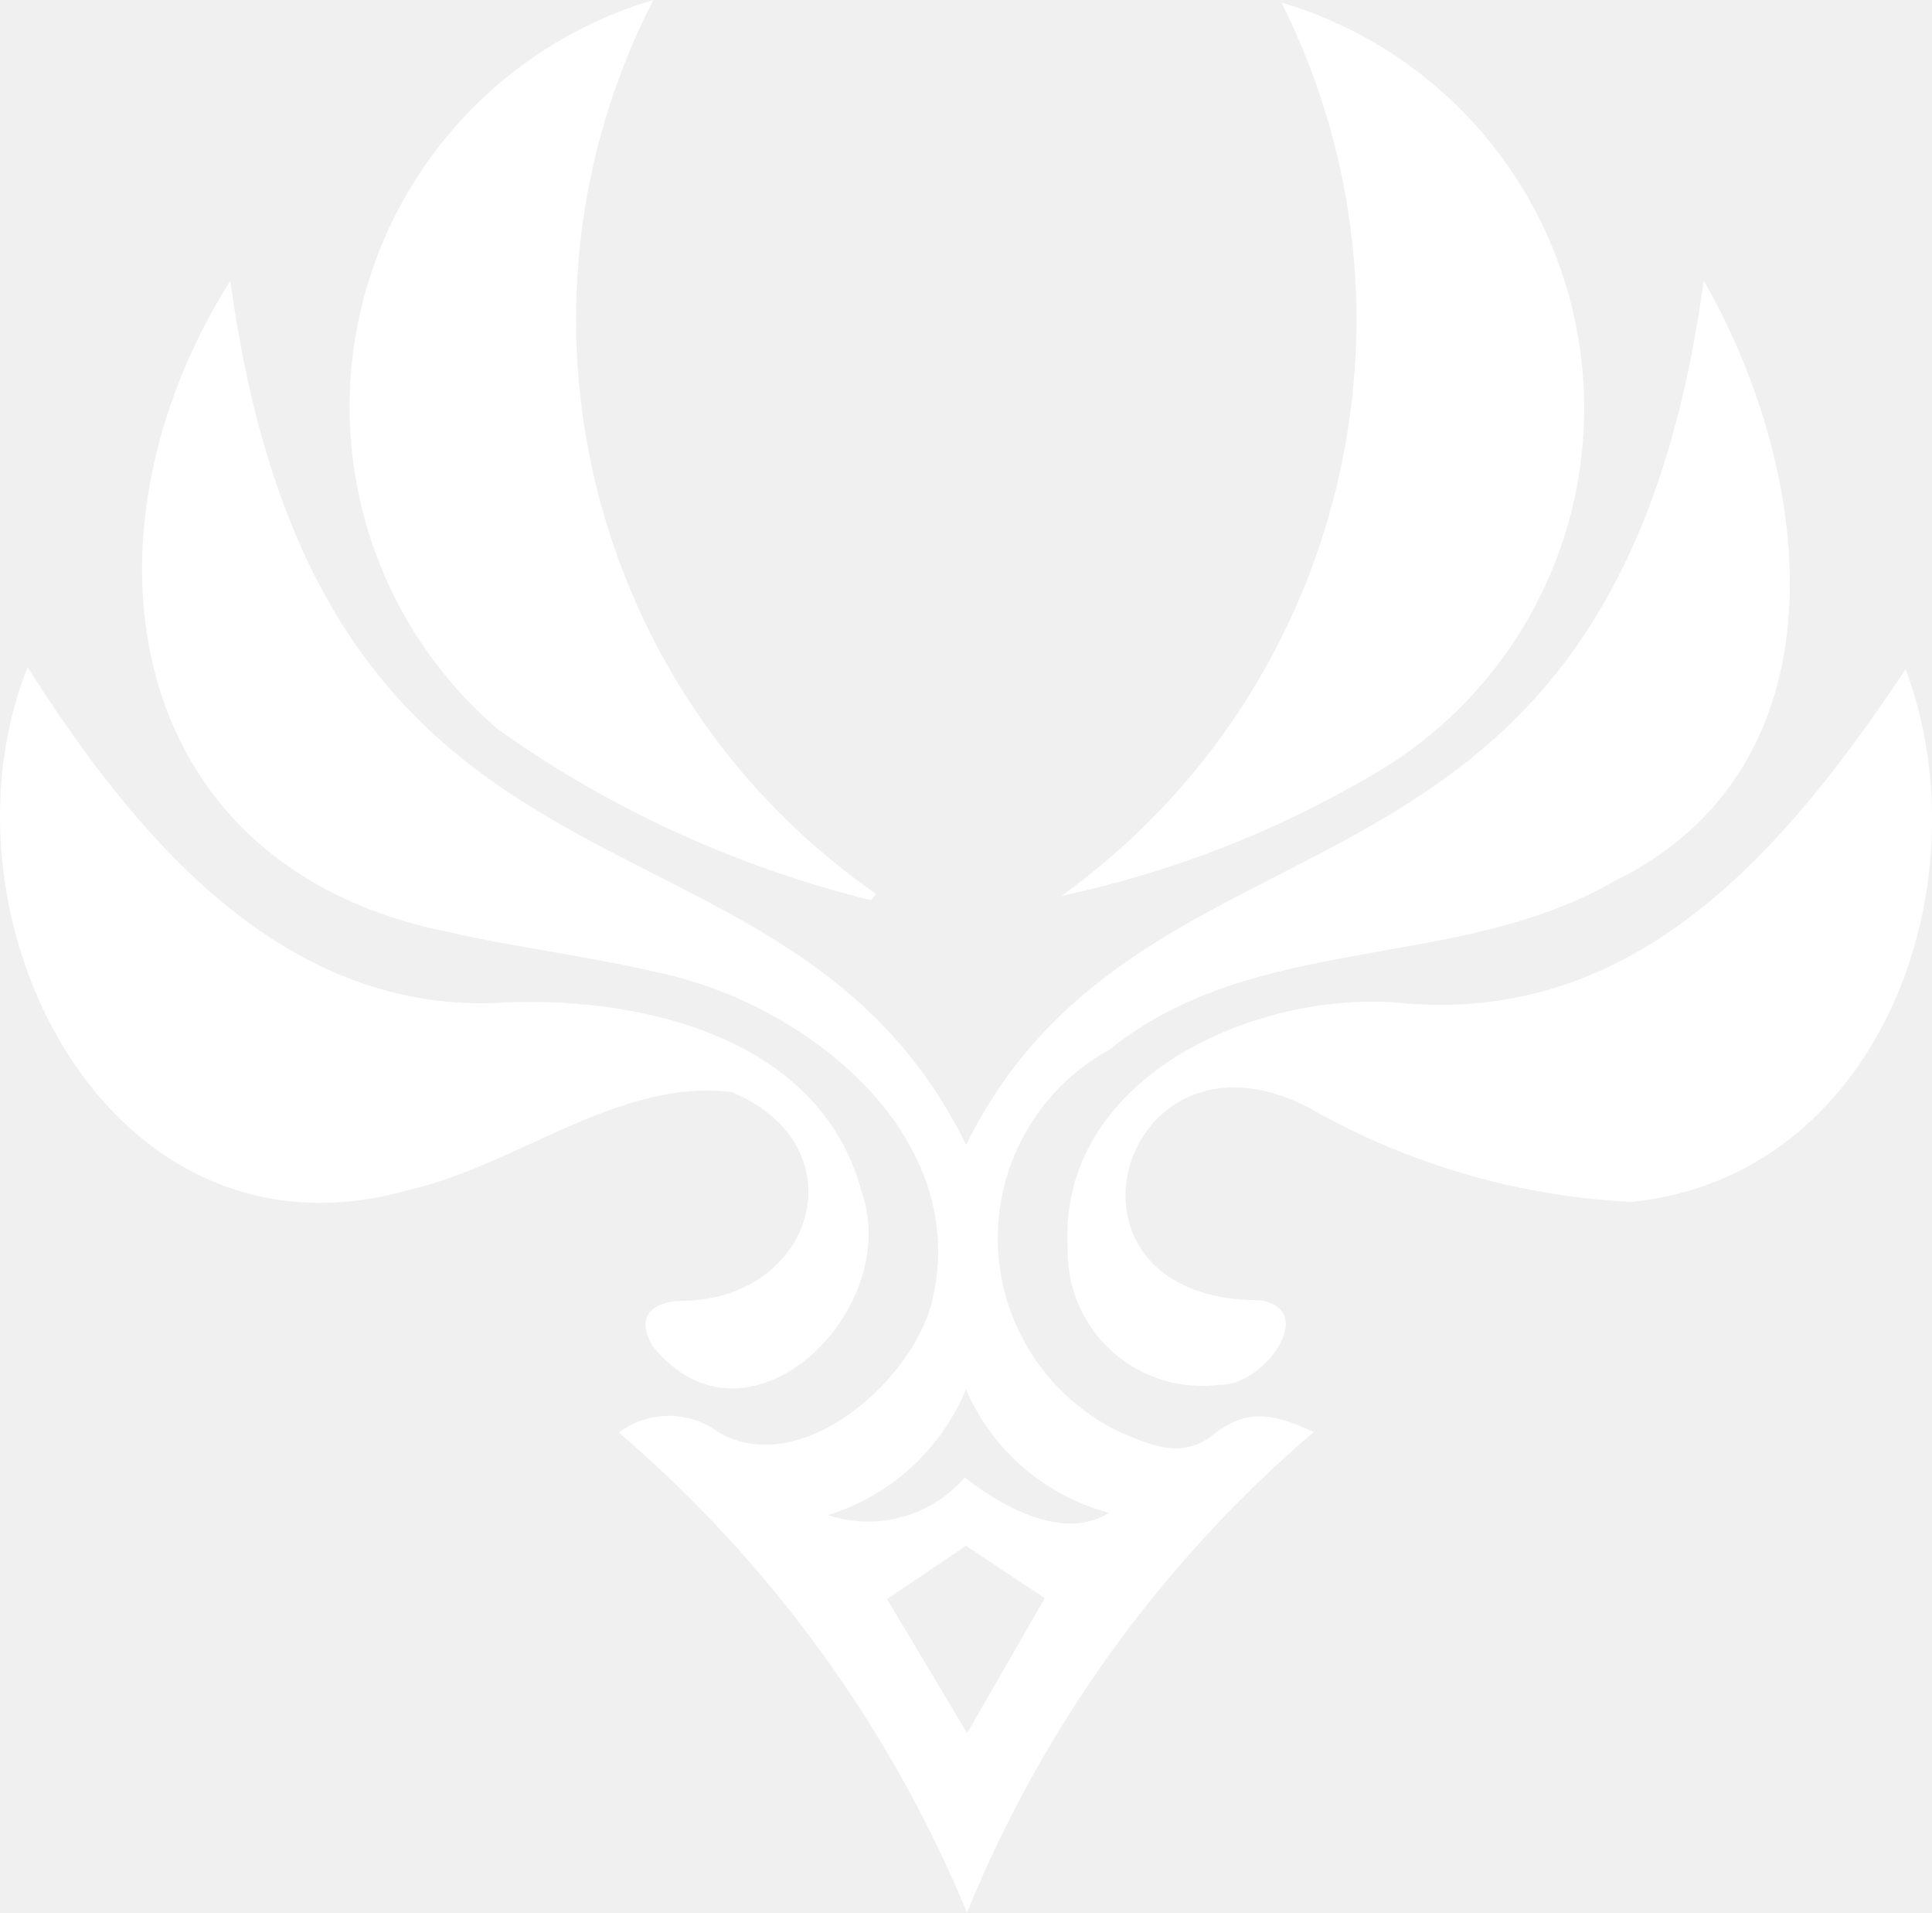
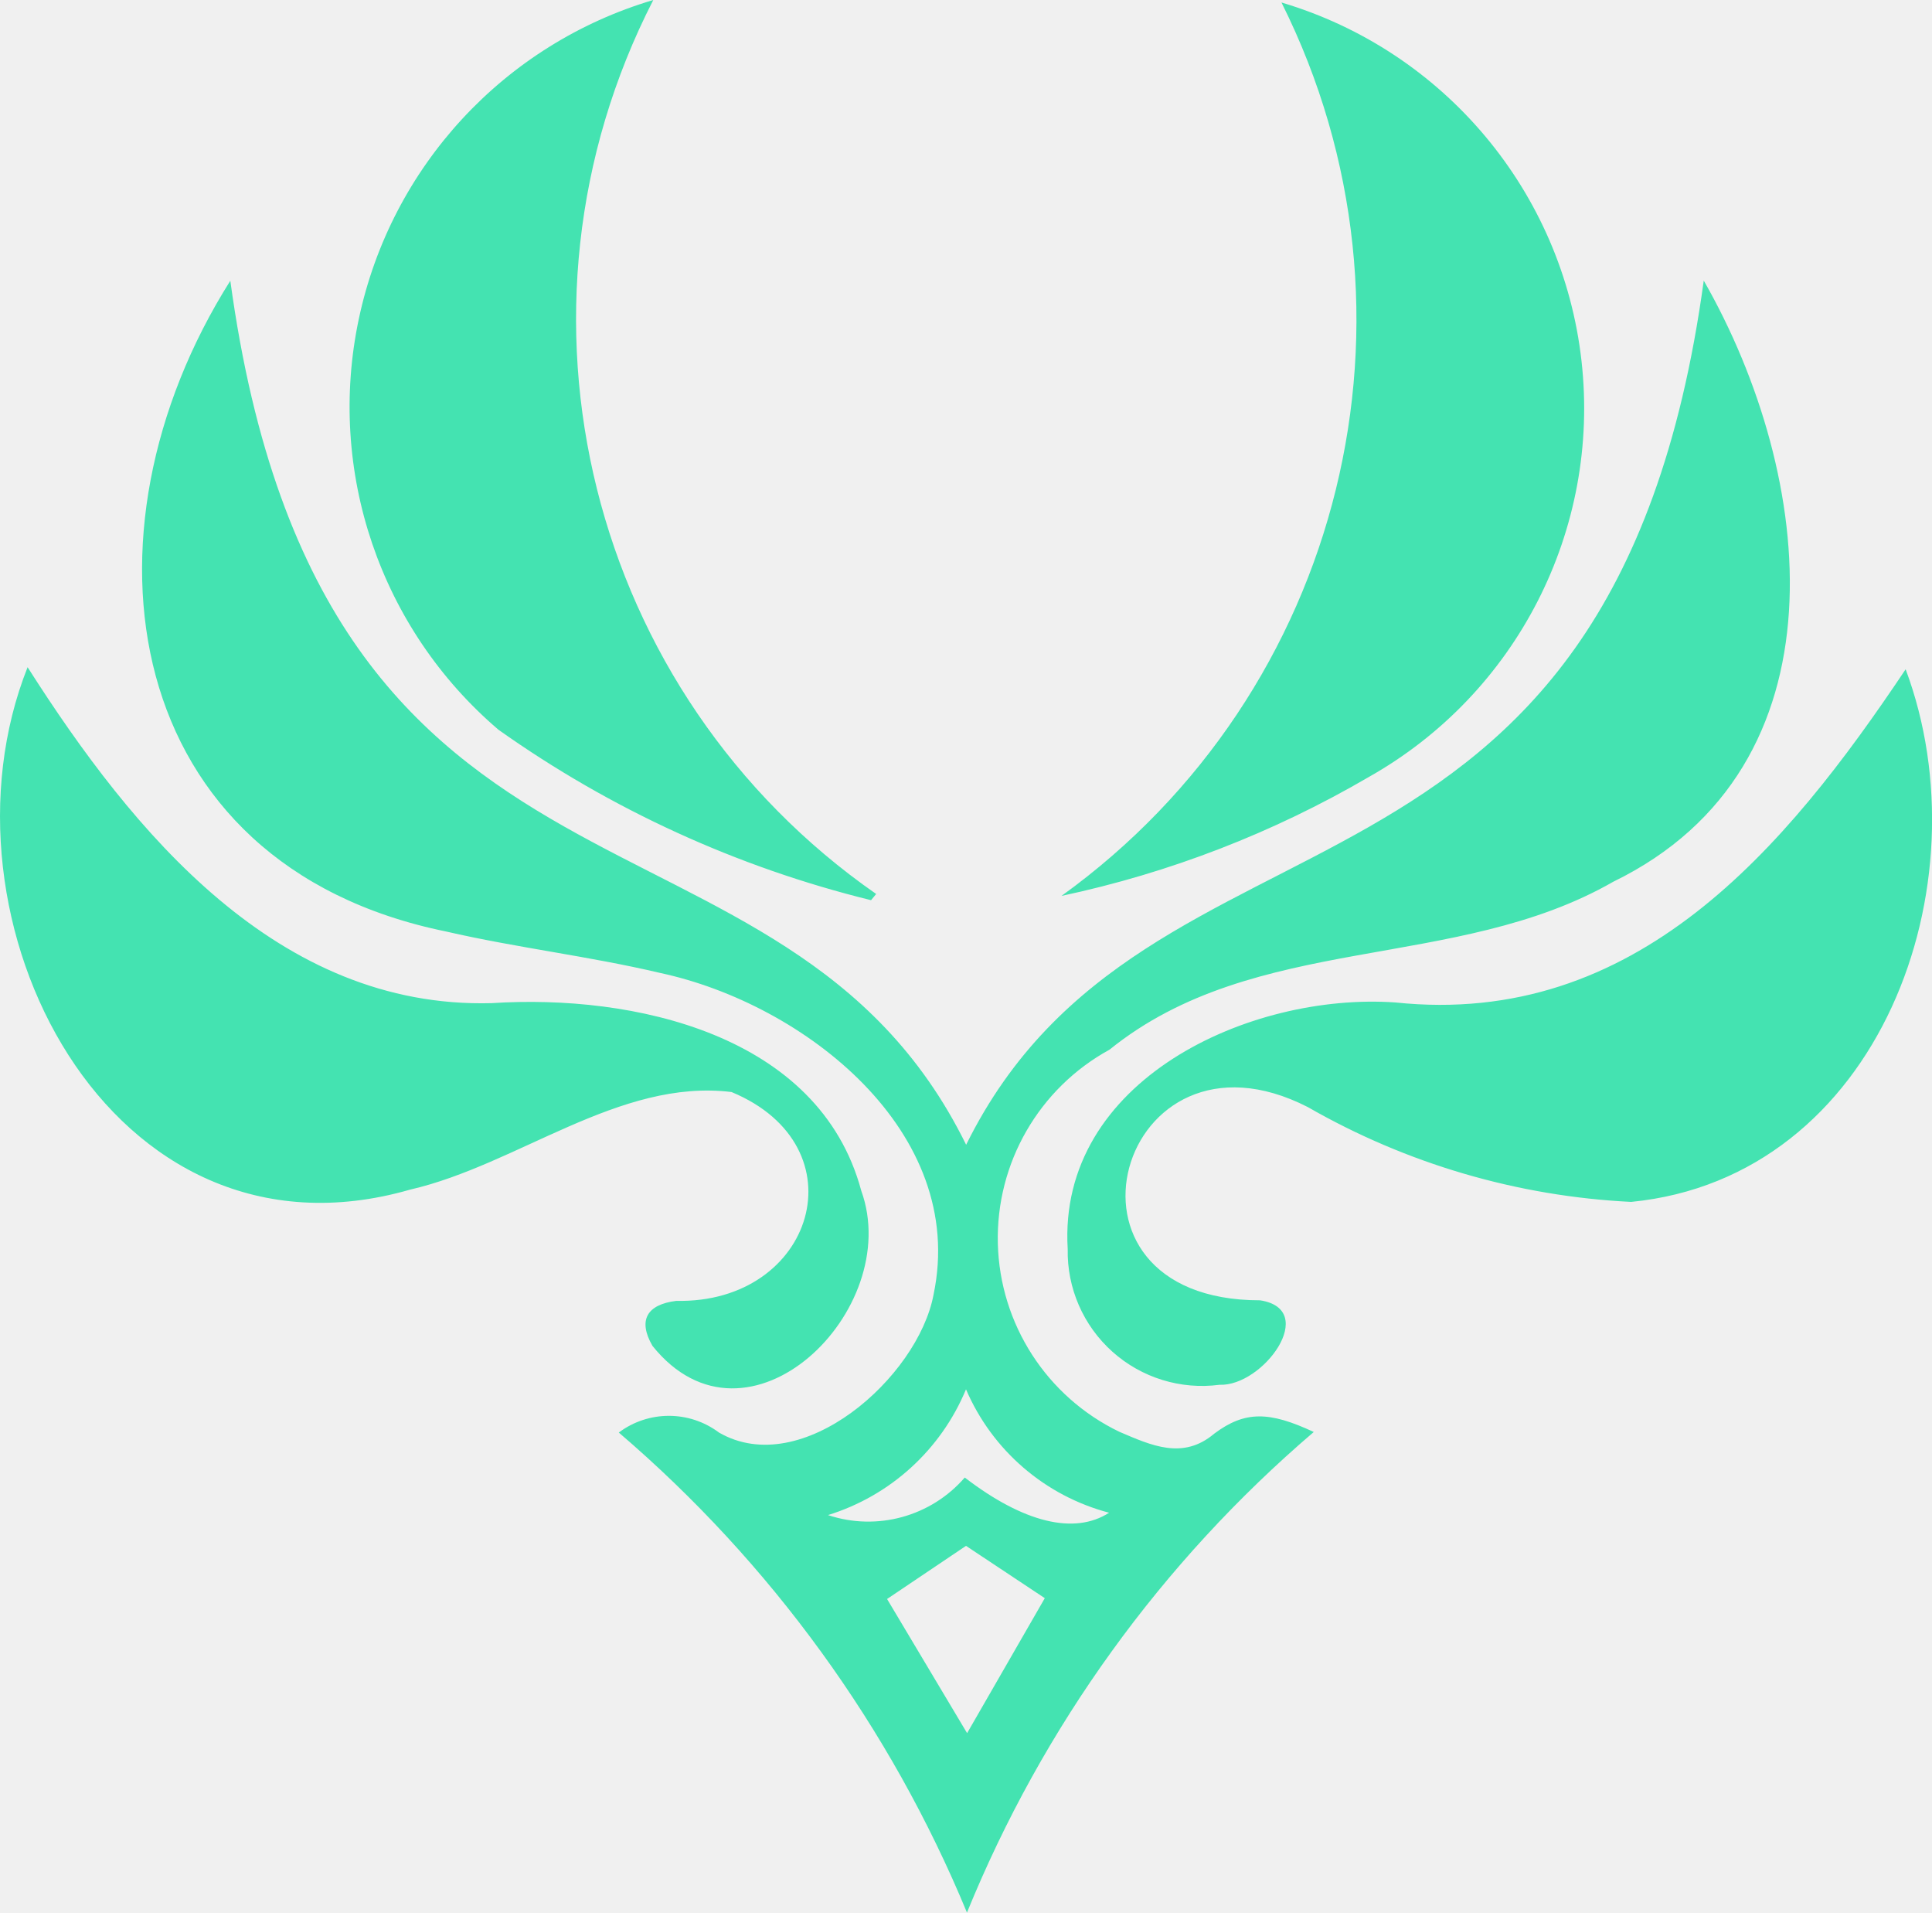
<svg xmlns="http://www.w3.org/2000/svg" viewBox="0 0 14 13.857">
  <g id="bb78dea4-93c4-4ee1-aa56-dab699523de1" data-name="Layer 2">
    <g id="a282dd6a-736a-4628-a573-e433f59aa349" data-name="Elements">
      <g id="b39a00df-9117-4d2b-b241-c6e92e7afe14" data-name="Ameno">
-         <path d="M.2,4.834c.764,1.2,1.813,2.475,3.362,2.434,1.025-.067,2.374.224,2.679,1.359.313.865-.825,1.982-1.513,1.124-.108-.187-.039-.3.173-.326,1,.021,1.348-1.12.4-1.513-.813-.1-1.548.527-2.329.707C.791,9.247-.524,6.656.2,4.834Zm9.912,2.429c-1.056-.074-2.449.563-2.375,1.786a.973.973,0,0,0,1.1.984c.316.013.724-.546.294-.612-1.621,0-1.022-2.1.346-1.4a5.222,5.222,0,0,0,2.343.687c1.8-.177,2.572-2.3,1.989-3.859C12.938,6.152,11.852,7.446,10.112,7.263Zm-2.42-.772A7.516,7.516,0,0,0,9.918,5.63,3.067,3.067,0,0,0,9.286.018,5.143,5.143,0,0,1,7.692,6.491ZM6.349,6.477A5.071,5.071,0,0,1,4.734,0,3.075,3.075,0,0,0,3.612,5.287a7.944,7.944,0,0,0,2.7,1.235Zm5.342-.089c-1.143.656-2.594.363-3.651,1.217a1.557,1.557,0,0,0,.07,2.768c.234.1.462.206.689.014.223-.167.4-.162.721-.012a9.094,9.094,0,0,0-2.513,3.482,9.217,9.217,0,0,0-2.523-3.478.605.605,0,0,1,.726,0c.6.347,1.443-.4,1.555-1C7.012,8.2,5.829,7.273,4.783,7.049c-.512-.121-1.038-.182-1.55-.3C.866,6.266.51,3.868,1.669,2.034c.668,4.9,4,3.555,5.332,6.26,1.321-2.671,4.678-1.382,5.345-6.261C13.157,3.449,13.4,5.556,11.691,6.388Zm-4.12,5.191L7,11.2l-.572.385.58.972ZM7,10.066a1.592,1.592,0,0,1-1,.911.925.925,0,0,0,.991-.272c.426.327.794.417,1.046.255A1.561,1.561,0,0,1,7,10.066Z" fill="#fff" />
+         <path d="M.2,4.834c.764,1.2,1.813,2.475,3.362,2.434,1.025-.067,2.374.224,2.679,1.359.313.865-.825,1.982-1.513,1.124-.108-.187-.039-.3.173-.326,1,.021,1.348-1.12.4-1.513-.813-.1-1.548.527-2.329.707C.791,9.247-.524,6.656.2,4.834Zm9.912,2.429c-1.056-.074-2.449.563-2.375,1.786a.973.973,0,0,0,1.1.984c.316.013.724-.546.294-.612-1.621,0-1.022-2.1.346-1.4a5.222,5.222,0,0,0,2.343.687c1.8-.177,2.572-2.3,1.989-3.859C12.938,6.152,11.852,7.446,10.112,7.263Zm-2.42-.772A7.516,7.516,0,0,0,9.918,5.63,3.067,3.067,0,0,0,9.286.018,5.143,5.143,0,0,1,7.692,6.491ZM6.349,6.477A5.071,5.071,0,0,1,4.734,0,3.075,3.075,0,0,0,3.612,5.287a7.944,7.944,0,0,0,2.7,1.235Zm5.342-.089c-1.143.656-2.594.363-3.651,1.217a1.557,1.557,0,0,0,.07,2.768c.234.1.462.206.689.014.223-.167.4-.162.721-.012a9.094,9.094,0,0,0-2.513,3.482,9.217,9.217,0,0,0-2.523-3.478.605.605,0,0,1,.726,0c.6.347,1.443-.4,1.555-1C7.012,8.2,5.829,7.273,4.783,7.049c-.512-.121-1.038-.182-1.55-.3C.866,6.266.51,3.868,1.669,2.034c.668,4.9,4,3.555,5.332,6.26,1.321-2.671,4.678-1.382,5.345-6.261C13.157,3.449,13.4,5.556,11.691,6.388Zm-4.12,5.191L7,11.2l-.572.385.58.972ZM7,10.066a1.592,1.592,0,0,1-1,.911.925.925,0,0,0,.991-.272c.426.327.794.417,1.046.255A1.561,1.561,0,0,1,7,10.066Z" fill="#44E3B1" />
      </g>
    </g>
  </g>
</svg>
